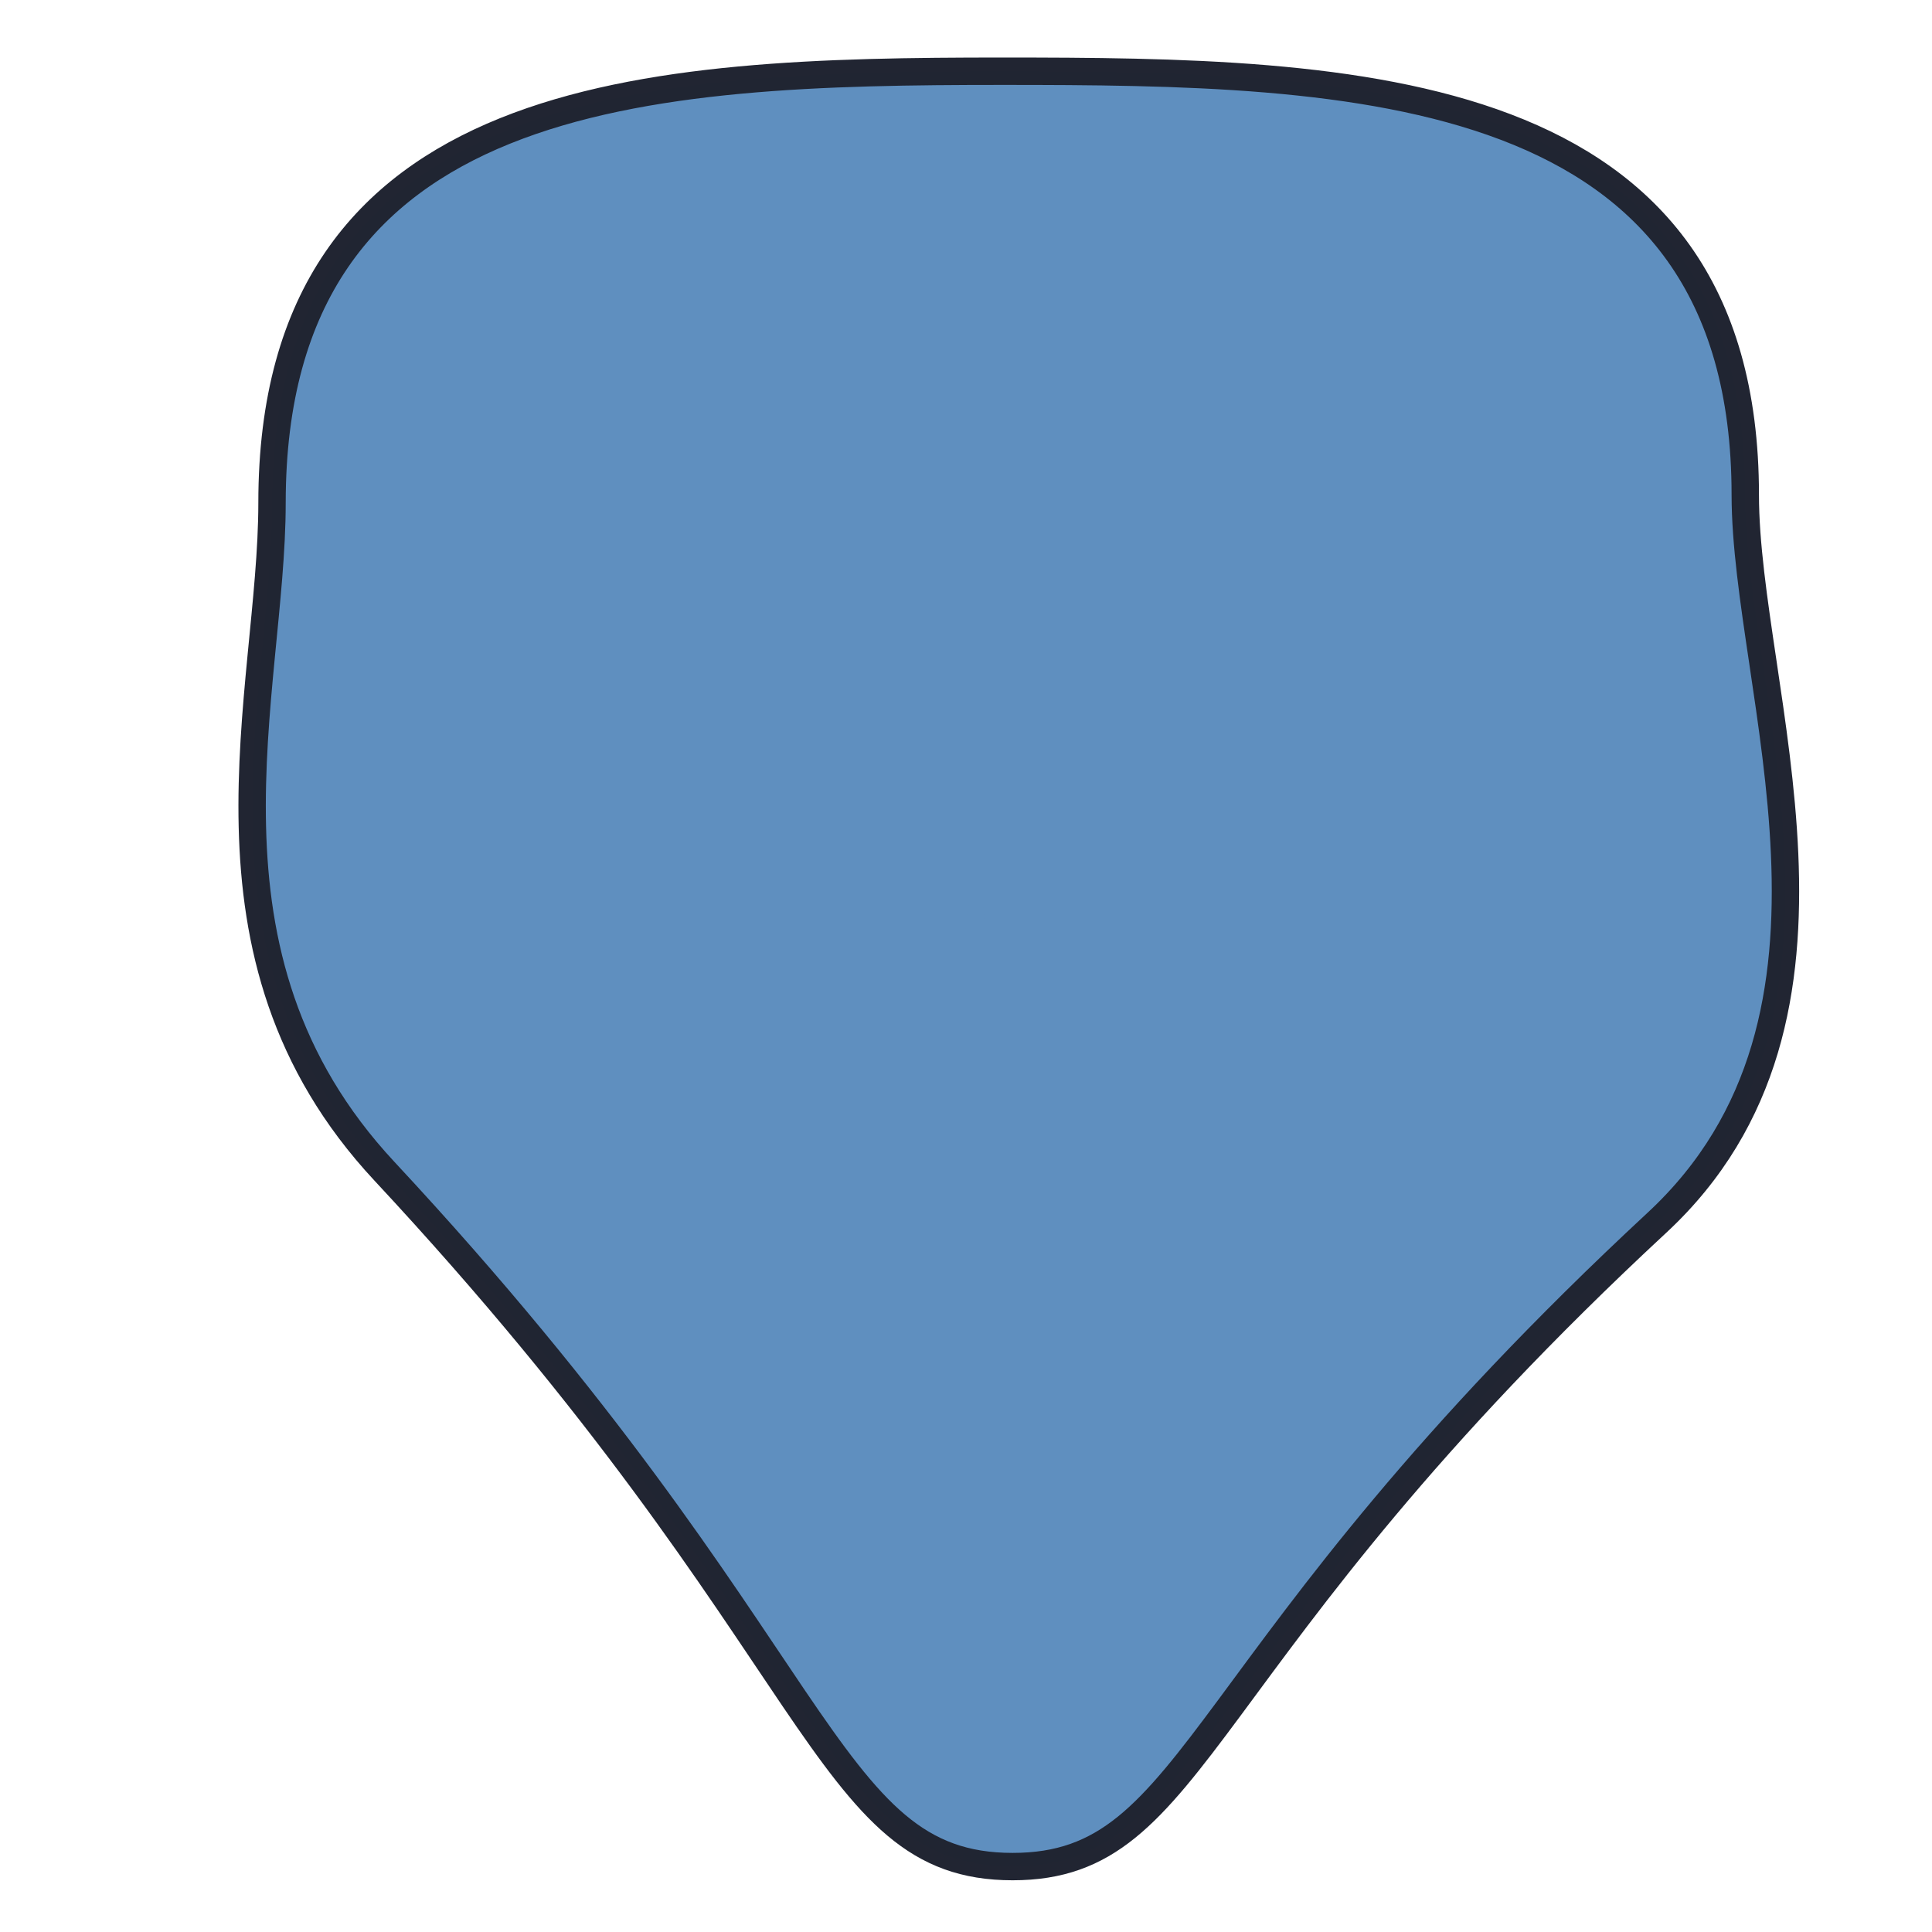
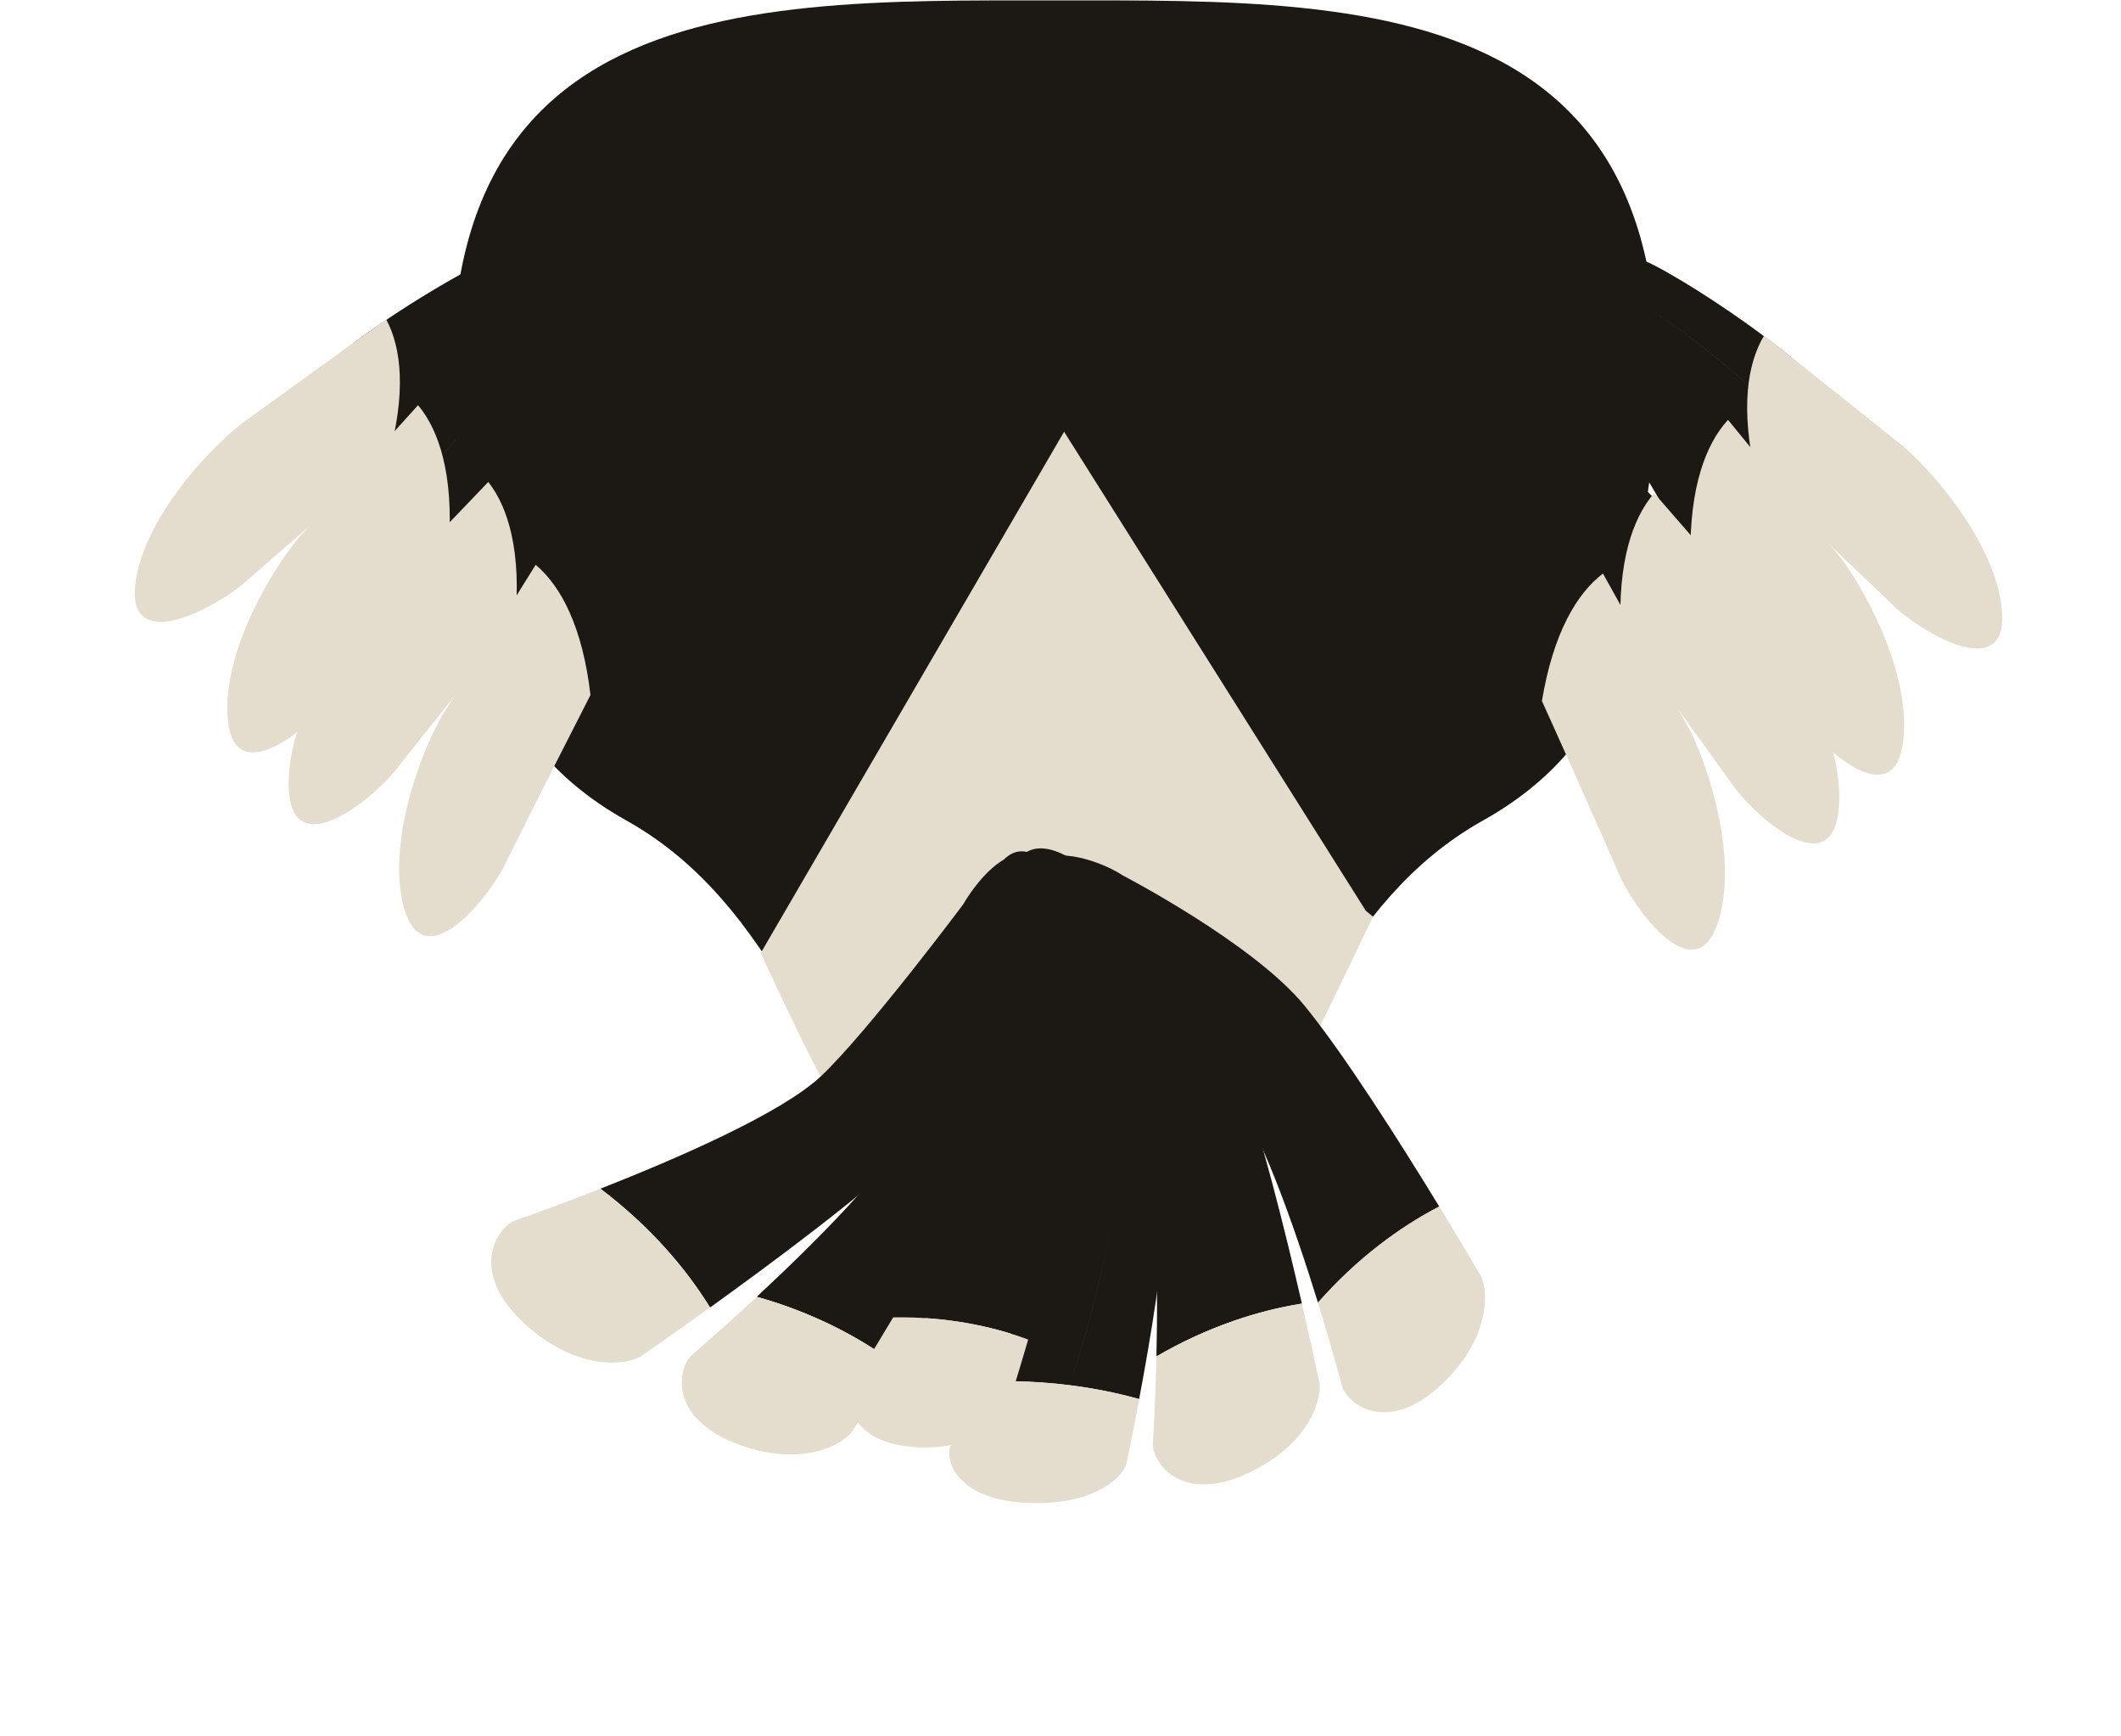
- <svg xmlns="http://www.w3.org/2000/svg" width="21.167mm" height="21.167mm" viewBox="0 0 21.167 21.167" version="1.1" id="svg1">
+ <svg xmlns="http://www.w3.org/2000/svg" width="110" height="90" viewBox="0 0 29.104 23.812" version="1.1" id="svg1">
  <defs id="defs1">
    <marker markerWidth="318.074" markerHeight="293.584" refX="159.037" refY="146.792" orient="auto" id="marker1">
      <path id="path1" style="fill:#000000;fill-opacity:0.184;stroke:#000000;stroke-width:1.89" d="M 317.129,146.792 A 158.092,145.847 0 0 1 159.037,292.639 158.092,145.847 0 0 1 0.945,146.792 158.092,145.847 0 0 1 159.037,0.945 158.092,145.847 0 0 1 317.129,146.792 Z" />
    </marker>
  </defs>
  <g id="layer1" transform="translate(-73.67074,-59.80264)">
-     <path id="path2" style="fill:#5f8fbf;stroke:#212532;stroke-width:0.3;stroke-dasharray:none;stroke-opacity:0.996" d="m 92.792,65.226 c 0,-4.561 -4.285,-4.643 -8.143,-4.643 -3.858,-10e-7 -7.998,0.168 -7.998,4.73 0,2.08 -0.984,4.944 1.23,7.32 4.883,5.243 4.785,7.62 6.884,7.62 2.058,0 1.918,-2.283 7.06,-7.055 2.439,-2.264 0.967,-5.844 0.967,-7.973 z" />
-     <ellipse style="fill:#5f8fbf;fill-opacity:1;stroke:#212532;stroke-width:0;stroke-opacity:0.787" id="path3" cx="84.357" cy="69.983" rx="0.103" ry="0.403" />
+     <path d="m 88.11,59.808 c -4.425,-10e-7 -9.586,-0.16 -7.909,7.862 0.067,0.32 -0.046,2.21 2.063,3.389 1.168,0.653 1.818,1.679 2.422,2.687 l 3.585,-4.825 3.566,4.435 c 0.543,-0.877 1.168,-1.728 2.185,-2.297 2.109,-1.179 1.996,-3.068 2.063,-3.389 1.678,-8.022 -3.484,-7.862 -7.909,-7.862 -0.011,0 -0.022,-4.6e-5 -0.033,0 -0.011,-4.6e-5 -0.022,0 -0.033,0 z" style="fill:#1c1914;fill-opacity:1;stroke:#1b1b1b;stroke-width:0;stroke-linecap:round;paint-order:fill markers stroke" id="path15" />
+     <path d="M 92.413,72.3 88.272,65.726 84.109,72.879 c 0.966,2.06 1.828,4.071 4.014,4.52 2.391,-0.491 3.297,-2.772 4.388,-5.02 z" style="fill:#e4ddce;fill-opacity:1;stroke:#1b1b1b;stroke-width:0;stroke-linecap:round;paint-order:fill markers stroke" id="path16" />
+     <path style="fill:#ad8233;fill-opacity:1;stroke:#1b1b1b;stroke-width:0;stroke-linecap:round;paint-order:fill markers stroke" d="m 82.564,37.308 c 0,0 0.222,1.642 -0.037,2.351 -0.318,0.871 -1.697,1.879 -1.697,1.879 0,0 1.657,0.361 2.288,-0.197 0.588,-0.52 0.904,-2.503 0.904,-2.503 0,0 0.225,0.925 0.13,1.367 -0.071,0.331 -0.492,0.812 -0.492,0.812 0,0 0.728,0.124 0.999,-0.129 0.258,-0.241 0.288,-0.737 0.389,-1.127 0.22,-0.845 0.47,-2.605 0.47,-2.605 z" id="path2-54" />
+     <path style="fill:#ad8233;fill-opacity:1;stroke:#1b1b1b;stroke-width:0;stroke-linecap:round;paint-order:fill markers stroke" d="m 84.696,38.134 c 0,0 0.165,1.653 -0.118,2.346 -0.348,0.851 -1.76,1.779 -1.76,1.779 0,0 1.643,0.456 2.293,-0.065 0.605,-0.486 0.989,-2.449 0.989,-2.449 0,0 0.193,0.937 0.083,1.373 -0.083,0.327 -0.519,0.783 -0.519,0.783 0,0 0.723,0.166 1.003,-0.071 0.266,-0.225 0.313,-0.719 0.428,-1.103 0.249,-0.832 0.56,-2.576 0.56,-2.576 z" id="path2-5-3" />
+     <path style="fill:#ad8233;fill-opacity:1;stroke:#1b1b1b;stroke-width:0;stroke-linecap:round;paint-order:fill markers stroke" d="m 93.893,37.261 c 0,0 -0.222,1.642 0.037,2.351 0.318,0.871 1.697,1.879 1.697,1.879 0,0 -1.657,0.361 -2.288,-0.197 -0.588,-0.52 -0.904,-2.503 -0.904,-2.503 0,0 -0.225,0.925 -0.13,1.367 0.071,0.331 0.492,0.812 0.492,0.812 0,0 -0.728,0.124 -0.999,-0.129 -0.258,-0.241 -0.288,-0.737 -0.389,-1.127 -0.22,-0.845 -0.47,-2.605 -0.47,-2.605 z" id="path2-52-1" />
+     <path style="fill:#ad8233;fill-opacity:1;stroke:#1b1b1b;stroke-width:0;stroke-linecap:round;paint-order:fill markers stroke" d="m 91.761,38.087 c 0,0 -0.165,1.653 0.118,2.346 0.348,0.851 1.76,1.779 1.76,1.779 0,0 -1.643,0.456 -2.293,-0.065 -0.605,-0.486 -0.989,-2.449 -0.989,-2.449 0,0 -0.193,0.937 -0.083,1.373 0.083,0.327 0.519,0.783 0.519,0.783 0,0 -0.723,0.166 -1.003,-0.071 -0.266,-0.225 -0.313,-0.719 -0.428,-1.103 -0.249,-0.832 -0.56,-2.576 -0.56,-2.576 z" id="path2-5-7-2" />
+     <path style="fill:#ad8233;fill-opacity:1;stroke:#1b1b1b;stroke-width:0;stroke-linecap:round;paint-order:fill markers stroke" d="m 87.501,36.785 c 0,0 -0.226,2.063 -0.363,3.09 -0.077,0.574 0.038,1.277 -0.258,1.717 -0.343,0.51 -1.482,0.66 -1.482,0.66 0,0 1.39,0.934 2.041,0.608 0.533,-0.267 0.976,-1.823 0.976,-1.823 0,0 0.342,1.293 0.773,1.56 0.486,0.301 1.608,-0.224 1.608,-0.224 0,0 -0.611,-0.215 -0.817,-0.5 C 89.573,41.312 89.547,40.442 89.329,39.727 89.022,38.714 88.402,36.692 88.402,36.692 Z" id="path3-3" />
+     <path id="path4-8" style="fill:#ae8234;fill-opacity:1;stroke:#1b1b1b;stroke-width:0;stroke-linecap:round;paint-order:fill markers stroke" d="m 85.574,74.939 c -0.059,0.002 -0.117,0.002 -0.178,0.002 -0.643,0 -1.735,0.702 -2.354,0.17 -0.176,-0.152 -0.279,-0.031 -0.342,0.562 -0.064,0.601 -5.691,-2.646 -5.506,1.9 0.023,0.56 -0.807,2.482 -0.463,2.979 1.477,2.134 6.457,2.201 8.576,2.201 0.089,0 0.178,-0.003 0.266,-0.008 0.088,0.005 0.177,0.008 0.266,0.008 2.12,0 7.102,-0.067 8.578,-2.201 0.344,-0.497 -0.488,-2.418 -0.465,-2.979 0.185,-4.546 -5.442,-1.299 -5.506,-1.9 -0.063,-0.594 -0.164,-0.714 -0.34,-0.562 -0.619,0.532 -1.71,-0.17 -2.354,-0.17 -0.06,0 -0.121,3.8e-4 -0.18,-0.002 z" transform="matrix(1,0,0,1.396084,2.658797,-74.05828)" />
+     <path style="fill:#f9bb4a;fill-opacity:1;stroke:#1b1b1b;stroke-width:0;stroke-linecap:round;paint-order:fill markers stroke" d="m 82.068,37.18 c 0,0 0.222,1.642 -0.037,2.351 -0.318,0.871 -1.697,1.879 -1.697,1.879 0,0 1.657,0.361 2.288,-0.197 0.588,-0.52 0.904,-2.503 0.904,-2.503 0,0 0.225,0.925 0.13,1.367 -0.071,0.331 -0.492,0.812 -0.492,0.812 0,0 0.728,0.124 0.999,-0.129 0.258,-0.241 0.288,-0.737 0.389,-1.127 0.22,-0.845 0.47,-2.605 0.47,-2.605 z" id="path2" />
+     <path style="fill:#f9bb4a;fill-opacity:1;stroke:#1b1b1b;stroke-width:0;stroke-linecap:round;paint-order:fill markers stroke" d="m 84.2,38.007 c 0,0 0.165,1.653 -0.118,2.346 -0.348,0.851 -1.76,1.779 -1.76,1.779 0,0 1.643,0.456 2.293,-0.065 0.605,-0.486 0.989,-2.449 0.989,-2.449 0,0 0.193,0.937 0.083,1.373 -0.083,0.327 -0.519,0.783 -0.519,0.783 0,0 0.723,0.166 1.003,-0.071 0.266,-0.225 0.313,-0.719 0.428,-1.103 0.249,-0.832 0.56,-2.576 0.56,-2.576 z" id="path2-5" />
+     <path style="fill:#f9bb4a;fill-opacity:1;stroke:#1b1b1b;stroke-width:0;stroke-linecap:round;paint-order:fill markers stroke" d="m 93.397,37.133 c 0,0 -0.222,1.642 0.037,2.351 0.318,0.871 1.697,1.879 1.697,1.879 0,0 -1.657,0.361 -2.288,-0.197 -0.588,-0.52 -0.904,-2.503 -0.904,-2.503 0,0 -0.225,0.925 -0.13,1.367 0.071,0.331 0.492,0.812 0.492,0.812 0,0 -0.728,0.124 -0.999,-0.129 -0.258,-0.241 -0.288,-0.737 -0.389,-1.127 -0.22,-0.845 -0.47,-2.605 -0.47,-2.605 z" id="path2-52" />
+     <path style="fill:#f9bb4a;fill-opacity:1;stroke:#1b1b1b;stroke-width:0;stroke-linecap:round;paint-order:fill markers stroke" d="m 91.265,37.96 c 0,0 -0.165,1.653 0.118,2.346 0.348,0.851 1.76,1.779 1.76,1.779 0,0 -1.643,0.456 -2.293,-0.065 -0.605,-0.486 -0.989,-2.449 -0.989,-2.449 0,0 -0.193,0.937 -0.083,1.373 0.083,0.327 0.519,0.783 0.519,0.783 0,0 -0.723,0.166 -1.003,-0.071 -0.266,-0.225 -0.313,-0.719 -0.428,-1.103 -0.249,-0.832 -0.56,-2.576 -0.56,-2.576 z" id="path2-5-7" />
+     <path style="fill:#f9bb4a;fill-opacity:1;stroke:#1b1b1b;stroke-width:0;stroke-linecap:round;paint-order:fill markers stroke" d="m 86.967,36.816 c 0,0 -0.226,2.063 -0.363,3.09 -0.077,0.574 0.038,1.277 -0.258,1.717 -0.343,0.51 -1.482,0.66 -1.482,0.66 0,0 1.39,0.934 2.041,0.608 0.533,-0.267 0.976,-1.823 0.976,-1.823 0,0 0.342,1.293 0.773,1.56 0.486,0.301 1.608,-0.224 1.608,-0.224 0,0 -0.611,-0.215 -0.817,-0.5 C 89.04,41.343 89.013,40.473 88.796,39.758 88.488,38.745 87.869,36.723 87.869,36.723 Z" id="path3" />
+     <path id="path4" style="fill:#f9bb4a;stroke:#1b1b1b;stroke-width:0;stroke-linecap:round;paint-order:fill markers stroke" d="m 85.574,74.939 c -0.059,0.002 -0.117,0.002 -0.178,0.002 -0.643,0 -1.735,0.702 -2.354,0.17 -0.176,-0.152 -0.279,-0.031 -0.342,0.562 -0.064,0.601 -5.691,-2.646 -5.506,1.9 0.023,0.56 -0.807,2.482 -0.463,2.979 1.477,2.134 6.457,2.201 8.576,2.201 0.089,0 0.178,-0.003 0.266,-0.008 0.088,0.005 0.177,0.008 0.266,0.008 2.12,0 7.102,-0.067 8.578,-2.201 0.344,-0.497 -0.488,-2.418 -0.465,-2.979 0.185,-4.546 -5.442,-1.299 -5.506,-1.9 -0.063,-0.594 -0.164,-0.714 -0.34,-0.562 -0.619,0.532 -1.71,-0.17 -2.354,-0.17 -0.06,0 -0.121,3.8e-4 -0.18,-0.002 z" transform="matrix(1,0,0,1.396084,2.545584,-76.02353)" />
+     <path style="fill:#bca06e;fill-opacity:1;stroke:#1b1b1b;stroke-width:0;stroke-linecap:round;paint-order:fill markers stroke" d="m 83.998,66.648 c -0.167,0.01 -0.317,0.062 -0.434,0.184 -0.391,0.408 0.125,1.128 0.086,1.691 -0.085,1.215 -0.282,2.442 -0.693,3.588 C 82.555,73.232 81.25,75.25 81.25,75.25 c 0,0 0.717,1.211 1.621,1.479 0.806,0.238 1.729,0.352 2.645,0.383 0.916,-0.031 1.841,-0.145 2.646,-0.383 C 89.066,76.461 89.783,75.25 89.783,75.25 c 0,0 -1.305,-2.018 -1.707,-3.139 -0.411,-1.146 -0.608,-2.373 -0.693,-3.588 -0.039,-0.563 0.477,-1.284 0.086,-1.691 -0.374,-0.39 -1.083,-0.053 -1.619,0.014 -0.095,0.012 -0.212,0.035 -0.334,0.062 -0.122,-0.027 -0.237,-0.051 -0.332,-0.062 -0.368,-0.046 -0.818,-0.22 -1.186,-0.197 z" id="path5" transform="translate(2.545584,-46.02783)" />
+     <path id="path5-1-7" style="fill:#96723d;fill-opacity:1;stroke:#ae775d;stroke-width:0;stroke-linecap:round;stroke-linejoin:round;stroke-dasharray:none;paint-order:fill markers stroke" d="m 88.06,37.526 c -1.738,0.016 -3.303,-0.68 -4.267,-1.83 l -0.676,-0.386 0.031,-0.651 c 0.768,-1.754 2.701,-2.884 4.912,-2.864 2.159,0.02 4.029,1.126 4.774,2.864 l 0.008,0.651 -0.642,0.386 c -0.935,1.131 -2.449,1.815 -4.139,1.83 z" />
+     <path id="path5-7" style="fill:#feffd7;fill-opacity:1;stroke:#ae775d;stroke-width:0;stroke-linecap:round;stroke-linejoin:round;stroke-dasharray:none;paint-order:fill markers stroke" d="m 83.117,35.31 c 0.738,-1.874 2.636,-3.209 4.862,-3.209 2.226,-1e-6 4.125,1.336 4.862,3.209 -0.738,1.874 -2.636,3.207 -4.862,3.207 -2.226,0 -4.125,-1.333 -4.862,-3.207 z" />
+     <ellipse style="fill:#2e4755;fill-opacity:1;stroke:#ae775d;stroke-width:0;stroke-linecap:round;stroke-linejoin:round;stroke-dasharray:none;stroke-opacity:1;paint-order:fill markers stroke" id="path7-9" cx="87.936" cy="35.581" rx="0.923" ry="1.007" />
+     <ellipse style="fill:#72572e;fill-opacity:1;stroke:#1b1b1b;stroke-width:0;stroke-linecap:round;paint-order:fill markers stroke" id="path6" cx="87.078" cy="28.227" rx="0.409" ry="0.777" />
+     <ellipse style="fill:#72572e;fill-opacity:1;stroke:#1b1b1b;stroke-width:0;stroke-linecap:round;paint-order:fill markers stroke" id="path6-6" cx="89.03" cy="28.227" rx="0.409" ry="0.777" />
+     <path d="m 87.78,71.496 c -0.006,-0.002 -0.012,-0.003 -0.019,-0.005 -0.409,-0.091 -0.592,0.615 -0.634,0.887 0,0 -0.548,1.997 -0.911,2.775 -0.299,0.642 -1.369,1.705 -2.162,2.442 a 4.23,2.902 15.599 0 1 1.082,0.417 c 0.567,-0.704 1.439,-1.842 1.793,-2.603 0,0 0,0 0,0 -0.355,0.76 -1.226,1.899 -1.793,2.603 a 4.23,2.902 15.599 0 1 0.828,0.51 c 0.548,-0.848 1.316,-2.079 1.679,-2.858 0.469,-1.005 0.529,-3.028 0.529,-3.028 0.04,-0.268 -0.003,-1.029 -0.394,-1.14 z" style="baseline-shift:baseline;display:inline;overflow:visible;vector-effect:none;fill:#1c1914;fill-opacity:1;stroke-width:1;stroke-linecap:round;paint-order:fill markers stroke;enable-background:accumulate;stop-color:#000000;stop-opacity:1" id="path12" />
+     <path d="m 85.966,78.522 a 4.23,2.902 15.599 0 0 -0.828,-0.51 c 0,0 0,0 0,0 a 4.23,2.902 15.599 0 0 -1.082,-0.417 c -0.512,0.476 -0.91,0.815 -0.91,0.815 -0.188,0.22 -0.256,0.834 0.578,1.179 0.834,0.345 1.437,0.092 1.626,-0.128 0,0 0.262,-0.389 0.617,-0.938 z" style="fill:#e4ddce;fill-opacity:1;stroke:#1b1b1b;stroke-width:0;stroke-linecap:round;stroke-dasharray:none;paint-order:fill markers stroke" id="path13" />
+     <path d="m 88.112,72.978 c -0.006,1.97e-4 -0.012,4.45e-4 -0.019,0.001 -0.406,0.033 -0.287,0.639 -0.215,0.864 0,0 0.309,1.72 0.295,2.428 -0.012,0.584 -0.549,1.7 -0.968,2.486 a 4.157,2.412 2.012 0 1 1.144,0.051 c 0.228,-0.702 0.557,-1.827 0.571,-2.519 0,0 0,0 0,0 -0.014,0.692 -0.342,1.817 -0.571,2.519 a 4.157,2.412 2.012 0 1 0.953,0.19 c 0.153,-0.811 0.35,-1.982 0.365,-2.691 0.019,-0.915 -0.741,-2.53 -0.741,-2.53 -0.072,-0.222 -0.417,-0.813 -0.814,-0.8 z" style="baseline-shift:baseline;display:inline;overflow:visible;vector-effect:none;fill:#1c1914;fill-opacity:1;stroke-width:1;stroke-linecap:round;paint-order:fill markers stroke;enable-background:accumulate;stop-color:#000000" id="path12-3" />
+     <path d="m 89.303,78.999 a 4.157,2.412 2.012 0 0 -0.953,-0.19 c 0,0 0,0 0,0 a 4.157,2.412 2.012 0 0 -1.144,-0.051 c -0.271,0.508 -0.493,0.878 -0.493,0.878 -0.081,0.222 0.104,0.725 0.996,0.783 0.891,0.058 1.333,-0.297 1.415,-0.519 0,0 0.08,-0.375 0.179,-0.9 z" style="fill:#e4ddce;fill-opacity:1;stroke:#1b1b1b;stroke-width:0;stroke-linecap:round;stroke-dasharray:none;paint-order:fill markers stroke" id="path13-8" />
+     <path d="m 87.553,71.768 c -0.006,8.6e-5 -0.011,3.65e-4 -0.017,6.68e-4 -0.37,0.025 -0.348,0.67 -0.314,0.912 0,0 0.037,1.831 -0.075,2.582 -0.093,0.619 -0.732,1.79 -1.22,2.614 a 2.566,3.741 89.098 0 1 1.022,0.081 c 0.304,-0.739 0.757,-1.924 0.867,-2.658 0,0 0,0 0,0 -0.11,0.734 -0.563,1.918 -0.867,2.658 a 2.566,3.741 89.098 0 1 0.831,0.224 c 0.251,-0.857 0.593,-2.094 0.706,-2.845 0.145,-0.97 -0.312,-2.701 -0.312,-2.701 -0.033,-0.237 -0.261,-0.872 -0.621,-0.868 z" style="baseline-shift:baseline;display:inline;overflow:visible;vector-effect:none;fill:#1c1914;fill-opacity:1;stroke-width:1;stroke-linecap:round;paint-order:fill markers stroke;enable-background:accumulate;stop-color:#000000" id="path12-7" />
+     <path d="m 87.78,78.182 a 2.566,3.741 89.098 0 0 -0.831,-0.224 c 0,0 0,0 0,0 a 2.566,3.741 89.098 0 0 -1.022,-0.081 c -0.315,0.532 -0.567,0.919 -0.567,0.919 -0.104,0.234 -0.008,0.771 0.786,0.854 0.794,0.083 1.241,-0.283 1.346,-0.517 0,0 0.124,-0.395 0.287,-0.95 z" style="fill:#e4ddce;fill-opacity:1;stroke:#1b1b1b;stroke-width:0;stroke-linecap:round;stroke-dasharray:none;paint-order:fill markers stroke" id="path13-9" />
+     <path d="m 87.761,71.491 c -0.005,0.003 -0.011,0.006 -0.016,0.01 -0.35,0.23 0.028,0.853 0.195,1.073 0,0 1.051,1.785 1.355,2.587 0.251,0.662 0.269,2.17 0.244,3.252 a 2.902,4.23 59.784 0 1 1.053,-0.486 c -0.11,-0.897 -0.319,-2.316 -0.617,-3.1 0,0 0,0 0,0 0.298,0.784 0.507,2.203 0.617,3.1 a 2.902,4.23 59.784 0 1 0.943,-0.239 c -0.226,-0.984 -0.574,-2.393 -0.879,-3.196 -0.394,-1.037 -1.802,-2.49 -1.802,-2.49 -0.164,-0.216 -0.74,-0.715 -1.092,-0.512 z" style="baseline-shift:baseline;display:inline;overflow:visible;vector-effect:none;fill:#1c1914;fill-opacity:1;stroke-width:1;stroke-linecap:round;paint-order:fill markers stroke;enable-background:accumulate;stop-color:#000000" id="path12-6" />
+     <path d="m 91.535,77.689 a 2.902,4.23 59.784 0 0 -0.943,0.239 c 0,0 0,0 0,0 a 2.902,4.23 59.784 0 0 -1.053,0.486 c -0.016,0.699 -0.05,1.22 -0.05,1.22 0.027,0.288 0.419,0.765 1.248,0.407 0.829,-0.358 1.067,-0.966 1.041,-1.255 0,0 -0.096,-0.459 -0.243,-1.096 z" style="fill:#e4ddce;fill-opacity:1;stroke:#1b1b1b;stroke-width:0;stroke-linecap:round;stroke-dasharray:none;paint-order:fill markers stroke" id="path13-5" />
+     <path d="m 87.877,71.673 c -0.004,0.005 -0.008,0.01 -0.012,0.015 -0.26,0.329 0.297,0.8 0.524,0.956 0,0 1.562,1.36 2.105,2.025 0.448,0.548 0.942,1.973 1.262,3.007 a 2.902,4.23 41.322 0 1 0.845,-0.794 c -0.388,-0.816 -1.035,-2.096 -1.567,-2.745 0,0 0,0 0,0 0.531,0.649 1.179,1.929 1.567,2.745 a 2.902,4.23 41.322 0 1 0.819,-0.525 c -0.526,-0.861 -1.302,-2.088 -1.846,-2.753 -0.702,-0.859 -2.498,-1.791 -2.498,-1.791 -0.224,-0.153 -0.928,-0.444 -1.198,-0.139 z" style="baseline-shift:baseline;display:inline;overflow:visible;vector-effect:none;fill:#1c1914;fill-opacity:1;stroke-width:1;stroke-linecap:round;paint-order:fill markers stroke;enable-background:accumulate;stop-color:#000000" id="path12-6-8" />
+     <path d="m 93.419,76.356 a 2.902,4.23 41.322 0 0 -0.819,0.525 c 0,0 0,0 0,0 a 2.902,4.23 41.322 0 0 -0.845,0.794 c 0.206,0.668 0.339,1.173 0.339,1.173 0.117,0.265 0.64,0.593 1.313,-0.009 0.673,-0.602 0.706,-1.255 0.59,-1.52 0,0 -0.237,-0.405 -0.577,-0.963 z" style="fill:#e4ddce;fill-opacity:1;stroke:#1b1b1b;stroke-width:0;stroke-linecap:round;stroke-dasharray:none;paint-order:fill markers stroke" id="path13-5-9" />
+     <path d="m 87.858,71.602 c -0.005,-0.004 -0.011,-0.008 -0.016,-0.012 -0.363,-0.245 -0.811,0.372 -0.955,0.621 0,0 -1.295,1.733 -1.944,2.351 -0.536,0.51 -1.981,1.136 -3.034,1.55 a 4.419,3.031 37.022 0 1 0.894,0.818 c 0.82,-0.468 2.102,-1.243 2.737,-1.847 0,0 0,0 0,0 -0.635,0.604 -1.917,1.379 -2.737,1.847 a 4.419,3.031 37.022 0 1 0.611,0.812 c 0.856,-0.616 2.073,-1.52 2.723,-2.139 0.839,-0.799 1.67,-2.742 1.67,-2.742 0.141,-0.245 0.39,-1.001 0.051,-1.259 z" style="baseline-shift:baseline;display:inline;overflow:visible;vector-effect:none;fill:#1c1914;fill-opacity:1;stroke-width:1;stroke-linecap:round;paint-order:fill markers stroke;enable-background:accumulate;stop-color:#000000" id="path12-0" />
+     <path d="m 83.414,77.742 a 4.419,3.031 37.022 0 0 -0.611,-0.812 c 0,0 0,0 0,0 a 4.419,3.031 37.022 0 0 -0.894,-0.818 c -0.68,0.267 -1.195,0.445 -1.195,0.445 -0.266,0.142 -0.567,0.713 0.112,1.366 0.68,0.654 1.362,0.637 1.63,0.495 0,0 0.403,-0.278 0.958,-0.677 z" style="fill:#e4ddce;fill-opacity:1;stroke:#1b1b1b;stroke-width:0;stroke-linecap:round;stroke-dasharray:none;paint-order:fill markers stroke" id="path13-2" />
+     <path d="m 83.58,63.186 c 0.001,0.005 0.003,0.009 0.004,0.014 0.071,0.304 -0.454,0.446 -0.657,0.478 0,0 -1.485,0.422 -2.062,0.698 -0.476,0.227 -1.262,1.032 -1.805,1.628 -0.081,-0.28 -0.188,-0.55 -0.318,-0.804 0.521,-0.427 1.363,-1.085 1.928,-1.354 v 0 c -0.564,0.269 -1.407,0.927 -1.928,1.354 -0.113,-0.22 -0.239,-0.378 -0.383,-0.565 0.648,-0.509 1.537,-1.044 2.115,-1.32 0.746,-0.356 2.253,-0.415 2.253,-0.415 0.2,-0.032 0.767,-0.005 0.852,0.286 z" style="baseline-shift:baseline;display:inline;overflow:visible;vector-effect:none;fill:#1c1914;fill-opacity:1;stroke-width:1;stroke-linecap:round;paint-order:fill markers stroke;enable-background:accumulate;stop-color:#000000" id="path12-0-0" />
+     <path d="m 78.97,64.184 a 2.835,7.033 43.703 0 1 0.186,0.758 c 0,0 0,0 0,0 a 2.835,7.033 43.703 0 1 -0.16,1.155 c -1.162,0.99 -2.014,1.738 -2.014,1.738 -0.499,0.393 -1.542,0.887 -1.457,0.013 0.085,-0.874 0.957,-1.836 1.458,-2.231 0,0 0.829,-0.602 1.988,-1.432 z" style="fill:#e4ddce;fill-opacity:1;stroke:#1b1b1b;stroke-width:0;stroke-linecap:round;stroke-dasharray:none;paint-order:fill markers stroke" id="path13-2-6" />
+     <path d="m 83.725,63.491 c 0.002,0.004 0.004,0.008 0.006,0.013 0.132,0.283 -0.353,0.53 -0.544,0.603 0,0 -1.366,0.719 -1.874,1.107 -0.419,0.321 -1.022,1.269 -1.431,1.965 A 3.153,2.163 61.993 0 0 79.405,66.457 c 0.422,-0.525 1.111,-1.342 1.607,-1.722 0,0 0,0 0,0 -0.497,0.38 -1.186,1.197 -1.607,1.722 a 3.153,2.163 61.993 0 0 -0.504,-0.521 c 0.529,-0.534 1.303,-1.291 1.812,-1.68 0.657,-0.502 2.119,-0.87 2.119,-0.87 0.189,-0.072 0.749,-0.163 0.893,0.104 z" style="baseline-shift:baseline;display:inline;overflow:visible;vector-effect:none;fill:#1c1914;fill-opacity:1;stroke-width:1;stroke-linecap:round;paint-order:fill markers stroke;enable-background:accumulate;stop-color:#000000" id="path12-0-0-7" />
+     <path d="m 79.408,65.362 a 2.853,7.082 31.293 0 1 0.34,0.713 c 0,0 0,0 0,0 a 2.853,7.082 31.293 0 1 0.084,1.178 c -0.93,1.221 -1.609,2.138 -1.609,2.138 -0.406,0.492 -1.324,1.198 -1.423,0.313 -0.099,-0.884 0.553,-2.018 0.961,-2.513 0,0 0.685,-0.767 1.647,-1.83 z" style="fill:#e4ddce;fill-opacity:1;stroke:#1b1b1b;stroke-width:0;stroke-linecap:round;stroke-dasharray:none;paint-order:fill markers stroke" id="path13-2-6-2" />
+     <path d="m 84.742,64.671 c 0.002,0.004 0.004,0.009 0.006,0.013 0.124,0.287 -0.368,0.519 -0.562,0.587 0,0 -1.387,0.678 -1.906,1.052 -0.428,0.308 -1.059,1.239 -1.488,1.922 a 3.153,2.163 63.673 0 0 -0.455,-0.735 c 0.437,-0.513 1.15,-1.309 1.657,-1.674 0,0 0,0 0,0 -0.508,0.365 -1.22,1.161 -1.657,1.674 A 3.153,2.163 63.673 0 0 79.848,66.974 c 0.545,-0.519 1.34,-1.252 1.86,-1.626 0.671,-0.483 2.144,-0.808 2.144,-0.808 0.191,-0.067 0.754,-0.141 0.889,0.131 z" style="baseline-shift:baseline;display:inline;overflow:visible;vector-effect:none;fill:#1c1914;fill-opacity:1;stroke-width:1;stroke-linecap:round;paint-order:fill markers stroke;enable-background:accumulate;stop-color:#000000" id="path12-0-0-5" />
+     <path d="m 80.371,66.415 a 2.853,7.082 32.972 0 1 0.319,0.723 c 0,0 0,0 0,0 a 2.853,7.082 32.972 0 1 0.05,1.18 c -0.966,1.193 -1.671,2.09 -1.671,2.09 -0.421,0.48 -1.359,1.158 -1.432,0.271 -0.073,-0.887 0.612,-2.001 1.034,-2.483 0,0 0.708,-0.747 1.7,-1.781 z" style="fill:#e4ddce;fill-opacity:1;stroke:#1b1b1b;stroke-width:0;stroke-linecap:round;stroke-dasharray:none;paint-order:fill markers stroke" id="path13-2-6-75" />
+     <path d="m 84.939,64.945 c 0.003,0.004 0.006,0.007 0.009,0.012 0.18,0.255 -0.253,0.584 -0.429,0.69 0,0 -1.217,0.949 -1.648,1.422 -0.356,0.39 -0.781,1.43 -1.061,2.187 a 3.153,2.163 51.79 0 0 -0.597,-0.625 c 0.322,-0.592 0.855,-1.518 1.277,-1.98 0,0 0,0 0,0 -0.421,0.462 -0.955,1.388 -1.277,1.98 a 3.153,2.163 51.79 0 0 -0.588,-0.424 c 0.426,-0.62 1.054,-1.501 1.485,-1.974 0.557,-0.611 1.932,-1.232 1.932,-1.232 0.173,-0.105 0.709,-0.293 0.897,-0.055 z" style="baseline-shift:baseline;display:inline;overflow:visible;vector-effect:none;fill:#1c1914;fill-opacity:1;stroke-width:1;stroke-linecap:round;paint-order:fill markers stroke;enable-background:accumulate;stop-color:#000000" id="path12-0-0-7-4" />
+     <path d="m 81.021,67.552 a 2.853,7.082 21.09 0 1 0.461,0.642 c 0,0 0,0 0,0 a 2.853,7.082 21.09 0 1 0.291,1.144 c -0.699,1.366 -1.205,2.389 -1.205,2.389 -0.313,0.556 -1.091,1.413 -1.345,0.56 -0.254,-0.853 0.187,-2.084 0.501,-2.643 0,0 0.539,-0.877 1.297,-2.092 z" style="fill:#e4ddce;fill-opacity:1;stroke:#1b1b1b;stroke-width:0;stroke-linecap:round;stroke-dasharray:none;paint-order:fill markers stroke" id="path13-2-6-2-1" />
+     <path d="m 93.32,63.188 c -0.002,0.004 -0.003,0.009 -0.004,0.014 -0.085,0.3 0.432,0.467 0.633,0.509 0,0 1.463,0.493 2.026,0.796 0.465,0.25 1.211,1.091 1.725,1.713 0.094,-0.275 0.214,-0.54 0.356,-0.788 -0.5,-0.452 -1.31,-1.149 -1.86,-1.445 v 0 c 0.551,0.296 1.361,0.993 1.86,1.445 0.123,-0.215 0.257,-0.366 0.409,-0.546 -0.623,-0.539 -1.486,-1.116 -2.05,-1.42 -0.728,-0.392 -2.23,-0.523 -2.23,-0.523 -0.198,-0.041 -0.766,-0.042 -0.865,0.245 z" style="baseline-shift:baseline;display:inline;overflow:visible;vector-effect:none;fill:#1c1914;fill-opacity:1;stroke-width:1;stroke-linecap:round;paint-order:fill markers stroke;enable-background:accumulate;stop-color:#000000" id="path12-0-0-4" />
+     <path d="m 97.877,64.407 a 7.033,2.835 49.049 0 0 -0.222,0.748 c 0,0 0,0 0,0 a 7.033,2.835 49.049 0 0 0.105,1.161 c 1.113,1.044 1.929,1.832 1.929,1.832 0.48,0.416 1.498,0.96 1.455,0.083 -0.043,-0.877 -0.868,-1.88 -1.349,-2.298 0,0 -0.799,-0.641 -1.917,-1.526 z" style="fill:#e4ddce;fill-opacity:1;stroke:#1b1b1b;stroke-width:0;stroke-linecap:round;stroke-dasharray:none;paint-order:fill markers stroke" id="path13-2-6-6" />
+     <path d="m 93.16,63.486 c -0.002,0.004 -0.005,0.008 -0.007,0.013 -0.145,0.276 0.327,0.546 0.515,0.629 0,0 1.33,0.783 1.819,1.196 0.403,0.34 0.96,1.317 1.335,2.031 a 2.163,3.153 30.758 0 1 0.511,-0.697 c -0.396,-0.545 -1.045,-1.394 -1.523,-1.797 0,0 0,0 0,0 0.478,0.403 1.127,1.252 1.523,1.797 a 2.163,3.153 30.758 0 1 0.528,-0.497 c -0.503,-0.559 -1.239,-1.352 -1.729,-1.765 -0.632,-0.533 -2.075,-0.971 -2.075,-0.971 -0.185,-0.081 -0.741,-0.198 -0.897,0.061 z" style="baseline-shift:baseline;display:inline;overflow:visible;vector-effect:none;fill:#1c1914;fill-opacity:1;stroke-width:1;stroke-linecap:round;paint-order:fill markers stroke;enable-background:accumulate;stop-color:#000000" id="path12-0-0-7-0" />
+     <path d="m 97.382,65.563 a 7.082,2.853 61.459 0 0 -0.374,0.696 c 0,0 0,0 0,0 a 7.082,2.853 61.459 0 0 -0.141,1.173 c 0.871,1.264 1.504,2.213 1.504,2.213 0.382,0.511 1.265,1.26 1.407,0.381 0.142,-0.879 -0.456,-2.042 -0.839,-2.556 0,0 -0.648,-0.799 -1.557,-1.907 z" style="fill:#e4ddce;fill-opacity:1;stroke:#1b1b1b;stroke-width:0;stroke-linecap:round;stroke-dasharray:none;paint-order:fill markers stroke" id="path13-2-6-2-7" />
+     <path d="m 92.088,64.616 c -0.002,0.004 -0.005,0.008 -0.007,0.013 -0.137,0.281 0.343,0.536 0.533,0.613 0,0 1.353,0.744 1.853,1.142 0.413,0.328 0.998,1.288 1.394,1.991 a 2.163,3.153 29.079 0 1 0.49,-0.712 c -0.412,-0.533 -1.085,-1.363 -1.575,-1.752 0,0 0,0 0,0 0.489,0.389 1.163,1.219 1.575,1.752 a 2.163,3.153 29.079 0 1 0.514,-0.512 c -0.519,-0.544 -1.278,-1.315 -1.78,-1.713 -0.647,-0.514 -2.103,-0.91 -2.103,-0.91 -0.187,-0.076 -0.746,-0.177 -0.895,0.088 z" style="baseline-shift:baseline;display:inline;overflow:visible;vector-effect:none;fill:#1c1914;fill-opacity:1;stroke-width:1;stroke-linecap:round;paint-order:fill markers stroke;enable-background:accumulate;stop-color:#000000" id="path12-0-0-5-1" />
+     <path d="m 96.369,66.568 a 7.082,2.853 59.779 0 0 -0.353,0.707 c 0,0 0,0 0,0 a 7.082,2.853 59.779 0 0 -0.106,1.176 c 0.907,1.238 1.568,2.168 1.568,2.168 0.397,0.5 1.302,1.222 1.417,0.34 0.116,-0.882 -0.516,-2.028 -0.914,-2.53 0,0 -0.671,-0.78 -1.612,-1.86 z" style="fill:#e4ddce;fill-opacity:1;stroke:#1b1b1b;stroke-width:0;stroke-linecap:round;stroke-dasharray:none;paint-order:fill markers stroke" id="path13-2-6-75-7" />
+     <path d="m 91.878,64.881 c -0.003,0.004 -0.006,0.007 -0.009,0.011 -0.192,0.246 0.225,0.595 0.395,0.71 0,0 1.17,1.007 1.578,1.499 0.337,0.406 0.712,1.466 0.954,2.235 a 2.163,3.153 40.961 0 1 0.626,-0.596 c -0.293,-0.606 -0.782,-1.557 -1.18,-2.039 0,0 0,0 0,0 0.399,0.482 0.887,1.432 1.18,2.039 a 2.163,3.153 40.961 0 1 0.608,-0.395 c -0.396,-0.64 -0.98,-1.55 -1.389,-2.043 -0.527,-0.637 -1.87,-1.323 -1.87,-1.323 -0.168,-0.113 -0.694,-0.326 -0.894,-0.098 z" style="baseline-shift:baseline;display:inline;overflow:visible;vector-effect:none;fill:#1c1914;fill-opacity:1;stroke-width:1;stroke-linecap:round;paint-order:fill markers stroke;enable-background:accumulate;stop-color:#000000" id="path12-0-0-7-4-7" />
+     <path d="m 95.666,67.672 a 7.082,2.853 71.662 0 0 -0.491,0.619 c 0,0 0,0 0,0 a 7.082,2.853 71.662 0 0 -0.346,1.129 c 0.633,1.398 1.088,2.444 1.088,2.444 0.286,0.571 1.022,1.464 1.317,0.624 0.295,-0.84 -0.087,-2.091 -0.373,-2.664 0,0 -0.496,-0.901 -1.195,-2.152 z" style="fill:#e4ddce;fill-opacity:1;stroke:#1b1b1b;stroke-width:0;stroke-linecap:round;stroke-dasharray:none;paint-order:fill markers stroke" id="path13-2-6-2-1-7" />
  </g>
</svg>
